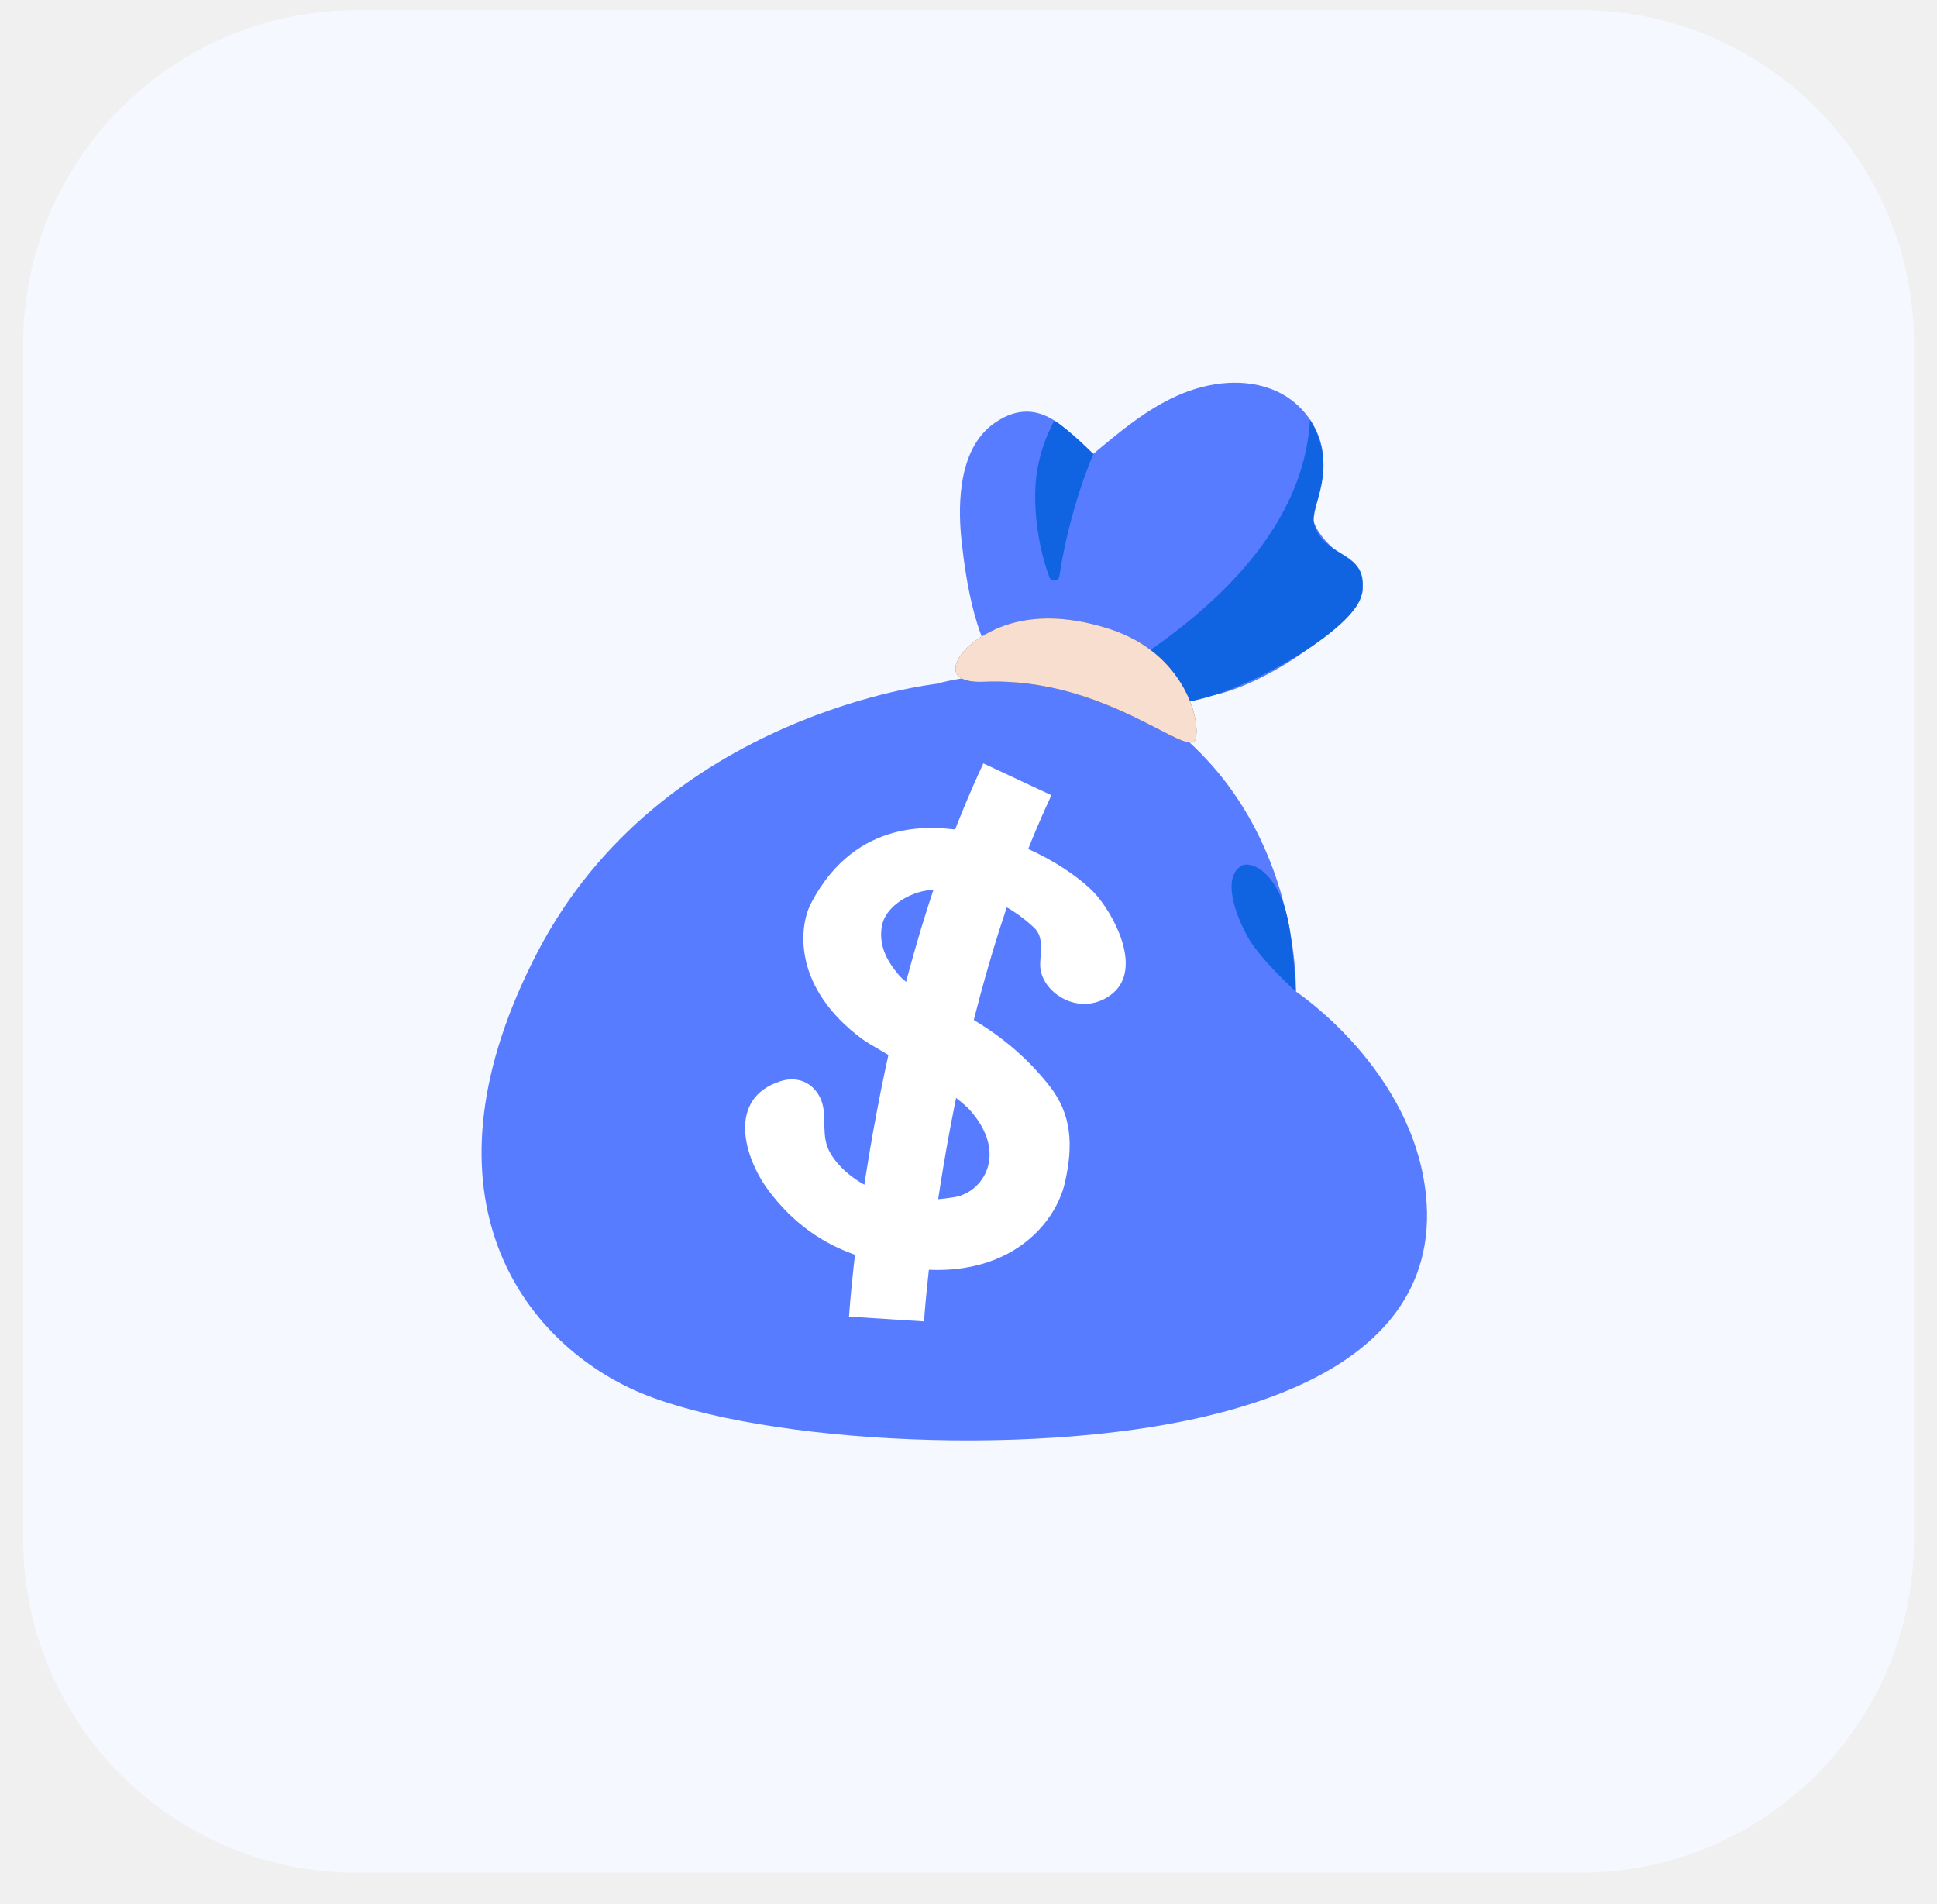
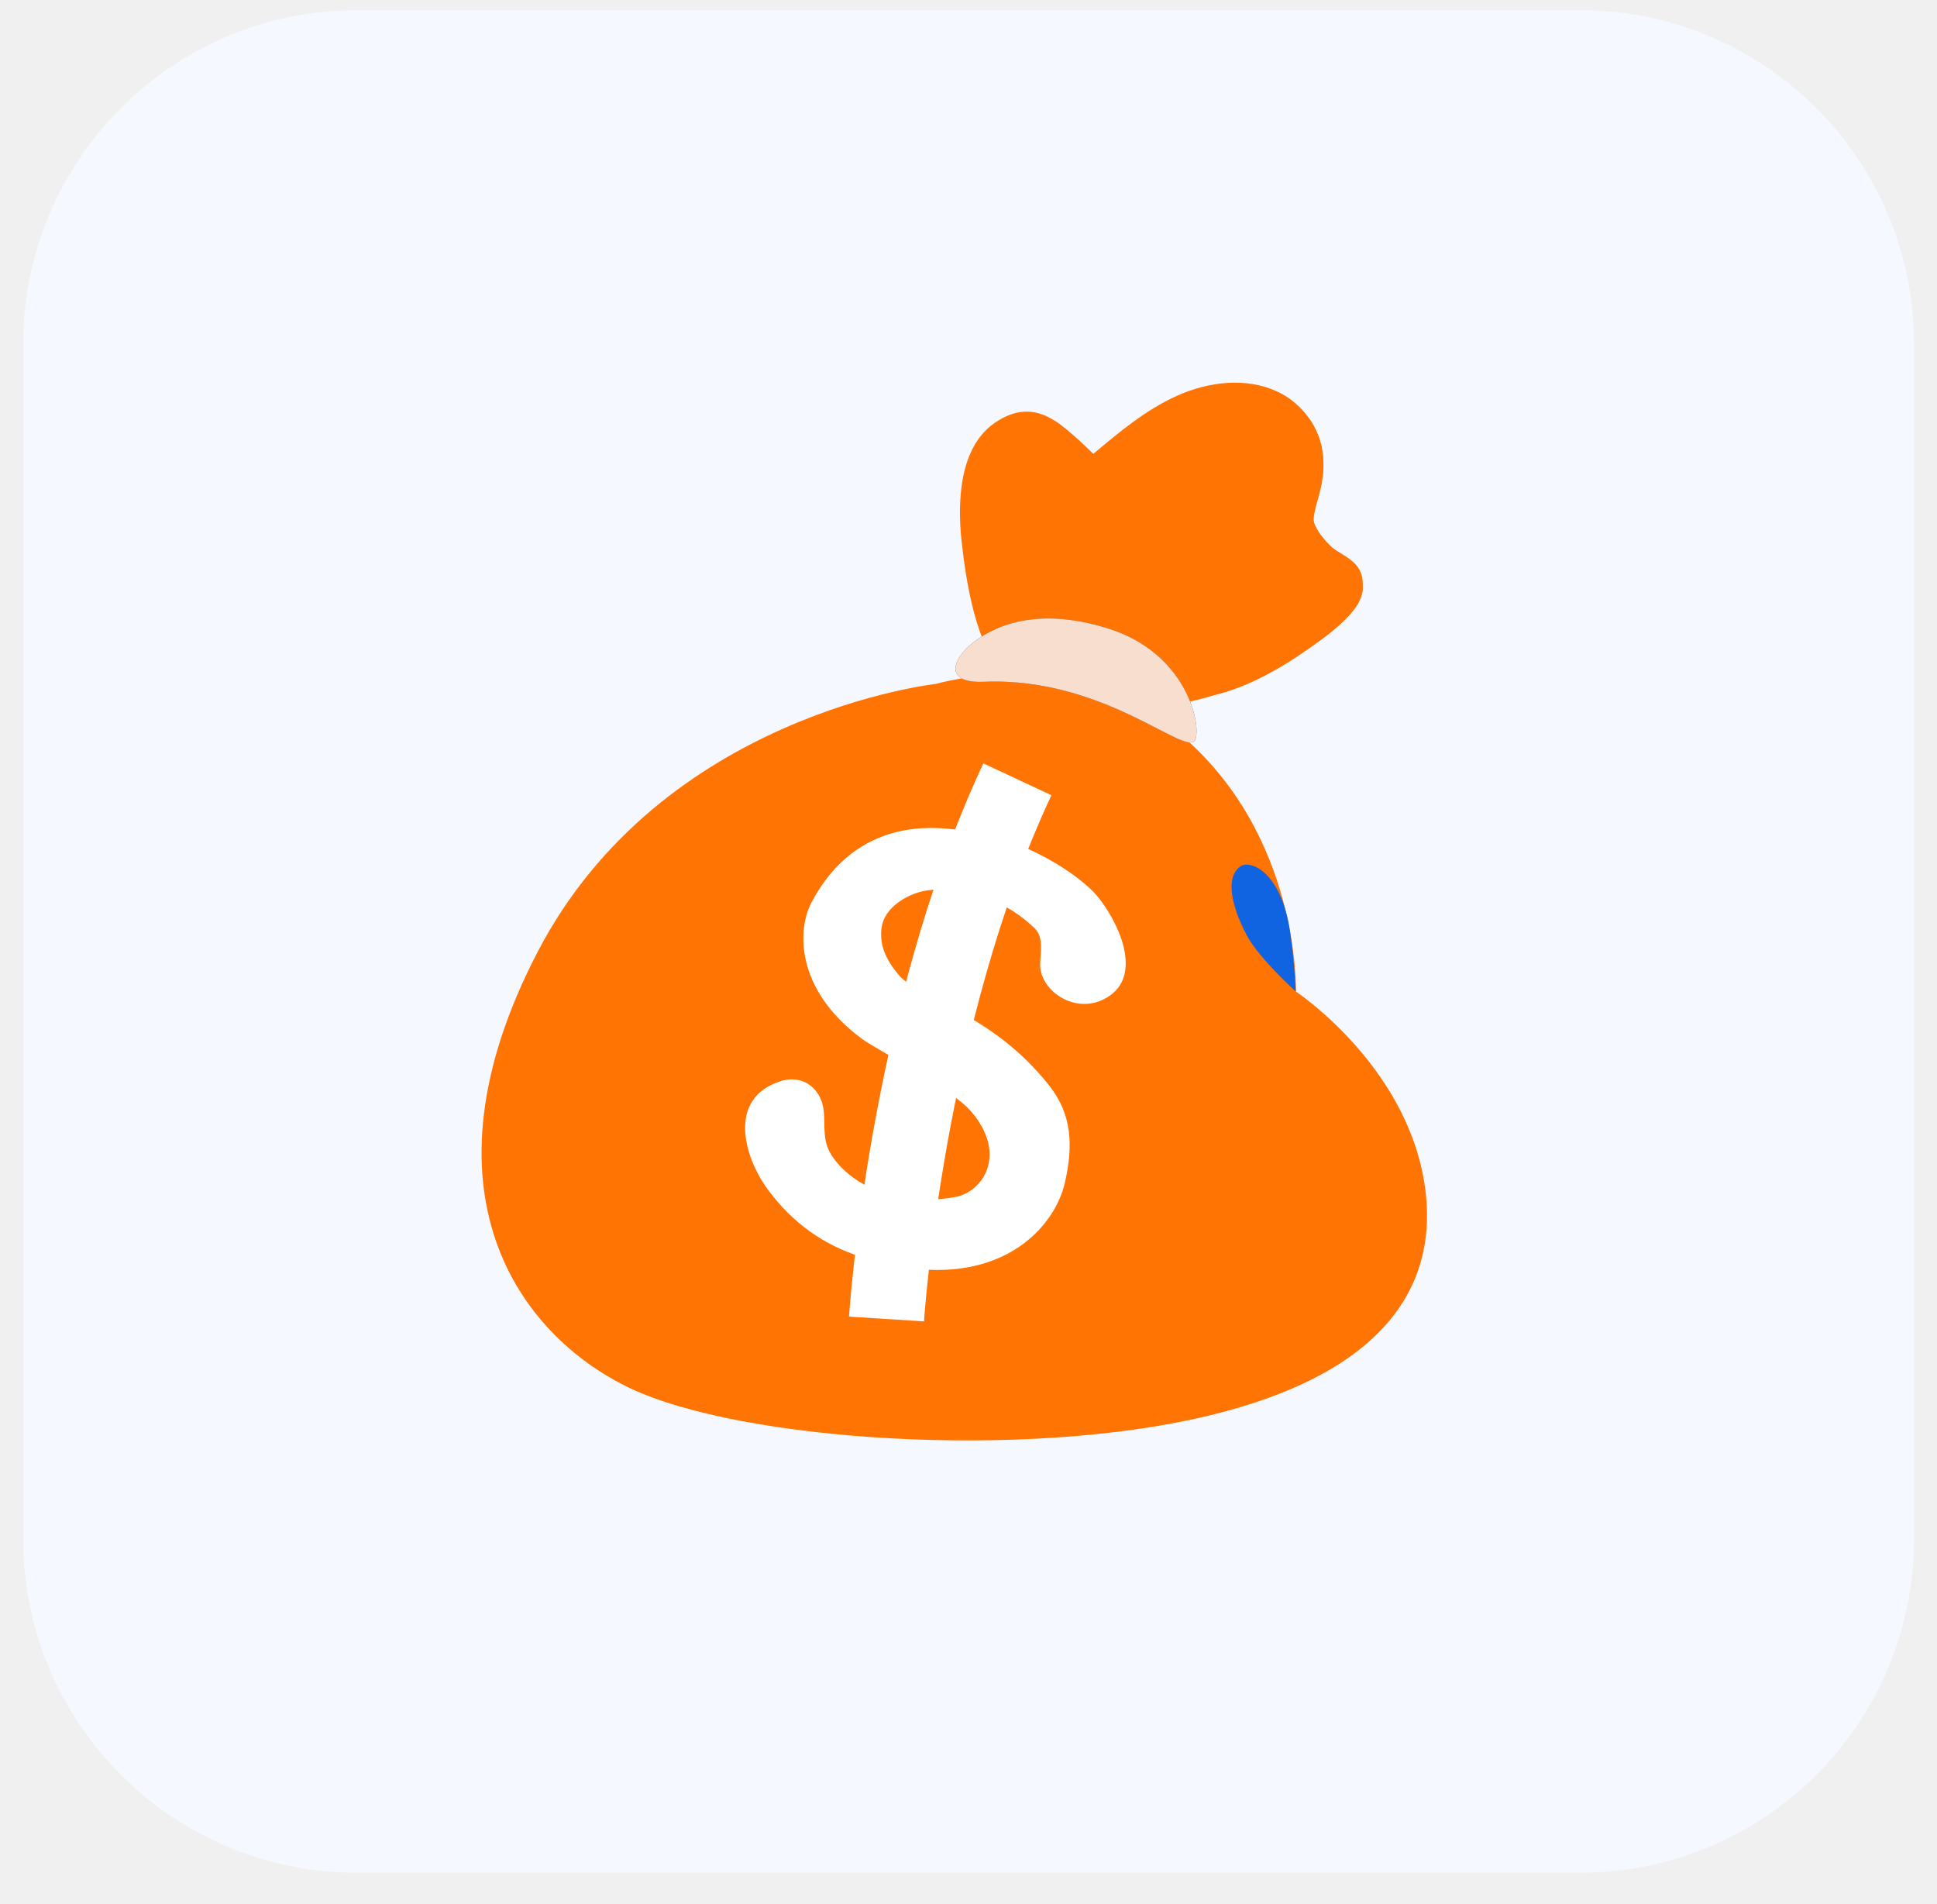
<svg xmlns="http://www.w3.org/2000/svg" width="58" height="57" viewBox="0 0 58 57" fill="none">
  <rect x="0.693" y="0.305" width="56.62" height="55.762" rx="10" fill="#F6F8FF" />
-   <path d="M36.349 20.812C38.12 20.419 40.426 18.662 40.777 17.796C40.983 17.29 39.956 16.498 39.682 16.179C39.054 15.45 39.307 15.091 39.55 14.223C39.827 13.236 39.17 12.146 38.238 11.719C37.307 11.291 36.193 11.426 35.256 11.843C34.32 12.26 33.52 12.93 32.736 13.59C32.164 13.228 31.251 11.632 29.773 12.669C28.752 13.384 28.659 14.941 28.791 16.184C29.1 19.052 29.807 20.541 31.14 20.942C32.823 21.448 34.686 21.182 36.349 20.812Z" fill="#577CFF" />
-   <path d="M39.226 12.562C39.002 16.427 35.231 18.992 33.442 20.122L34.603 21.119C34.603 21.119 35.339 21.135 36.347 20.813C38.075 20.264 40.601 18.713 40.775 17.797C41.031 16.464 39.664 16.755 39.355 15.702C39.194 15.145 40.139 14.092 39.226 12.562ZM32.74 13.593C32.74 13.593 32.067 12.905 31.568 12.591C31.32 13.058 31.143 13.564 31.056 14.087C30.901 15.005 31.056 16.309 31.423 17.28C31.481 17.43 31.697 17.407 31.721 17.248C32.038 15.161 32.74 13.593 32.74 13.593Z" fill="#1064E2" />
-   <path d="M28.037 20.473C28.037 20.473 19.806 21.362 16.093 28.508C12.38 35.654 15.536 39.987 18.877 41.565C22.218 43.143 30.636 43.7 36.112 42.401C41.587 41.103 42.957 38.412 42.701 35.812C42.329 32.018 38.803 29.685 38.803 29.685C38.803 29.685 38.943 24.998 35.307 21.956C32.079 19.253 28.037 20.473 28.037 20.473Z" fill="#577CFF" />
+   <path d="M36.349 20.812C38.12 20.419 40.426 18.662 40.777 17.796C40.983 17.29 39.956 16.498 39.682 16.179C39.054 15.45 39.307 15.091 39.55 14.223C39.827 13.236 39.17 12.146 38.238 11.719C37.307 11.291 36.193 11.426 35.256 11.843C34.32 12.26 33.52 12.93 32.736 13.59C32.164 13.228 31.251 11.632 29.773 12.669C28.752 13.384 28.659 14.941 28.791 16.184C29.1 19.052 29.807 20.541 31.14 20.942C32.823 21.448 34.686 21.182 36.349 20.812Z" fill="#ff7402" />
+   <path d="M39.226 12.562C39.002 16.427 35.231 18.992 33.442 20.122L34.603 21.119C34.603 21.119 35.339 21.135 36.347 20.813C38.075 20.264 40.601 18.713 40.775 17.797C41.031 16.464 39.664 16.755 39.355 15.702C39.194 15.145 40.139 14.092 39.226 12.562ZM32.74 13.593C32.74 13.593 32.067 12.905 31.568 12.591C31.32 13.058 31.143 13.564 31.056 14.087C30.901 15.005 31.056 16.309 31.423 17.28C31.481 17.43 31.697 17.407 31.721 17.248C32.038 15.161 32.74 13.593 32.74 13.593Z" fill="#ff7402" />
+   <path d="M28.037 20.473C28.037 20.473 19.806 21.362 16.093 28.508C12.38 35.654 15.536 39.987 18.877 41.565C22.218 43.143 30.636 43.7 36.112 42.401C41.587 41.103 42.957 38.412 42.701 35.812C42.329 32.018 38.803 29.685 38.803 29.685C38.803 29.685 38.943 24.998 35.307 21.956C32.079 19.253 28.037 20.473 28.037 20.473Z" fill="#ff7402" />
  <path d="M31.415 32.498C29.65 30.27 27.565 29.972 26.898 29.173C26.533 28.737 26.32 28.297 26.401 27.75C26.488 27.17 27.161 26.769 27.684 26.671C28.294 26.555 29.747 26.616 30.969 27.779C31.26 28.054 31.154 28.481 31.146 28.864C31.125 29.685 32.299 30.482 33.249 29.795C34.202 29.107 33.471 27.573 32.856 26.829C32.392 26.267 30.708 25.03 28.615 24.834C28.027 24.779 25.66 24.428 24.293 27.027C23.9 27.774 23.755 29.579 25.813 31.104C26.243 31.424 28.476 32.558 29.096 33.295C30.17 34.569 29.433 35.691 28.594 35.838C26.306 36.239 25.011 35.002 24.771 34.324C24.599 33.841 24.779 33.318 24.557 32.864C24.33 32.397 23.866 32.213 23.375 32.368C21.765 32.88 22.277 34.64 22.989 35.609C23.752 36.646 24.689 37.271 25.742 37.614C29.671 38.894 31.56 36.873 31.89 35.392C32.133 34.308 32.107 33.368 31.415 32.498Z" fill="white" />
  <path d="M30.464 23.331C27.12 30.472 26.545 39.489 26.545 39.489" stroke="white" stroke-width="2.25" stroke-miterlimit="10" />
  <path d="M33.24 18.836C35.467 19.562 35.96 21.575 35.8 22.124C35.607 22.768 33.139 20.261 29.471 20.411C28.189 20.464 28.561 19.678 29.155 19.224C29.939 18.625 31.255 18.192 33.24 18.836Z" fill="#6D4C41" />
  <path d="M33.24 18.836C35.467 19.562 35.96 21.575 35.8 22.124C35.607 22.768 33.139 20.261 29.471 20.411C28.189 20.464 28.561 19.678 29.155 19.224C29.939 18.625 31.255 18.192 33.24 18.836Z" fill="#F7DECE" />
  <path d="M37.148 25.934C37.428 25.741 38.368 26.074 38.632 27.913C38.761 28.813 38.8 29.684 38.8 29.684C38.8 29.684 37.692 28.689 37.325 27.989C36.863 27.105 36.684 26.25 37.148 25.934Z" fill="#1064E2" />
</svg>
